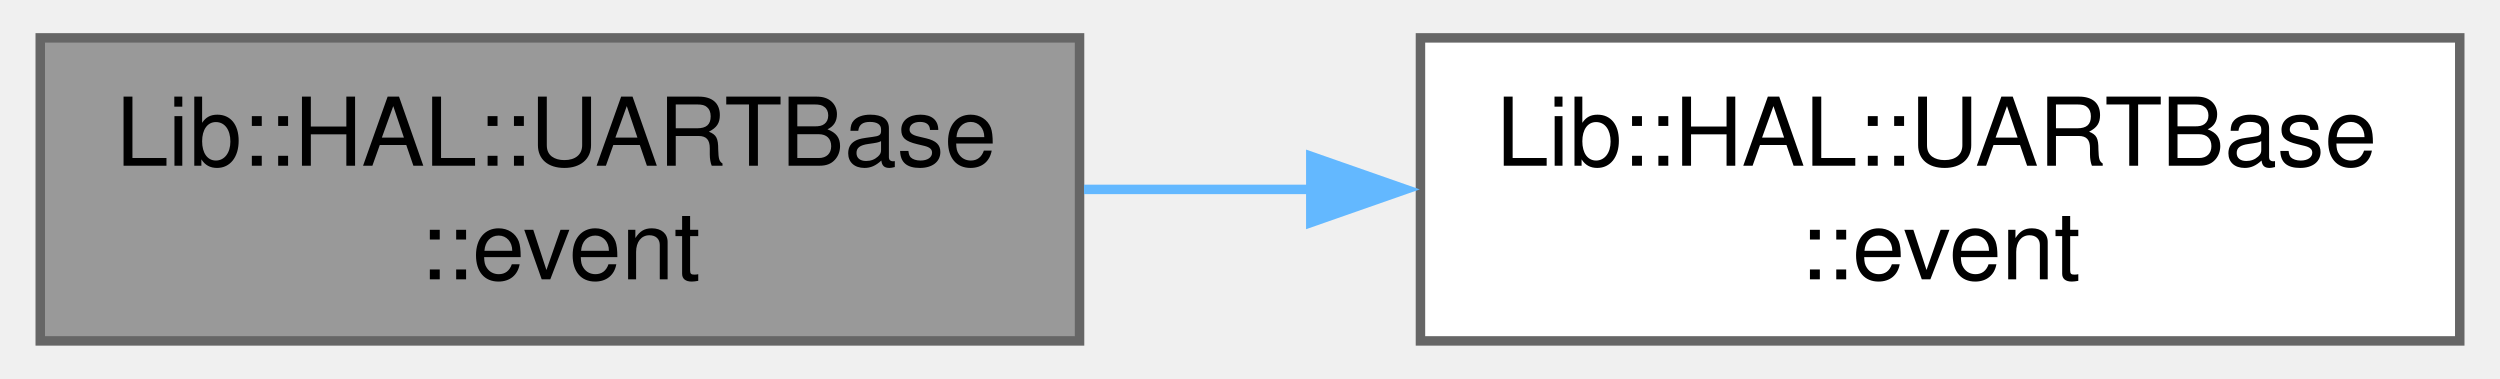
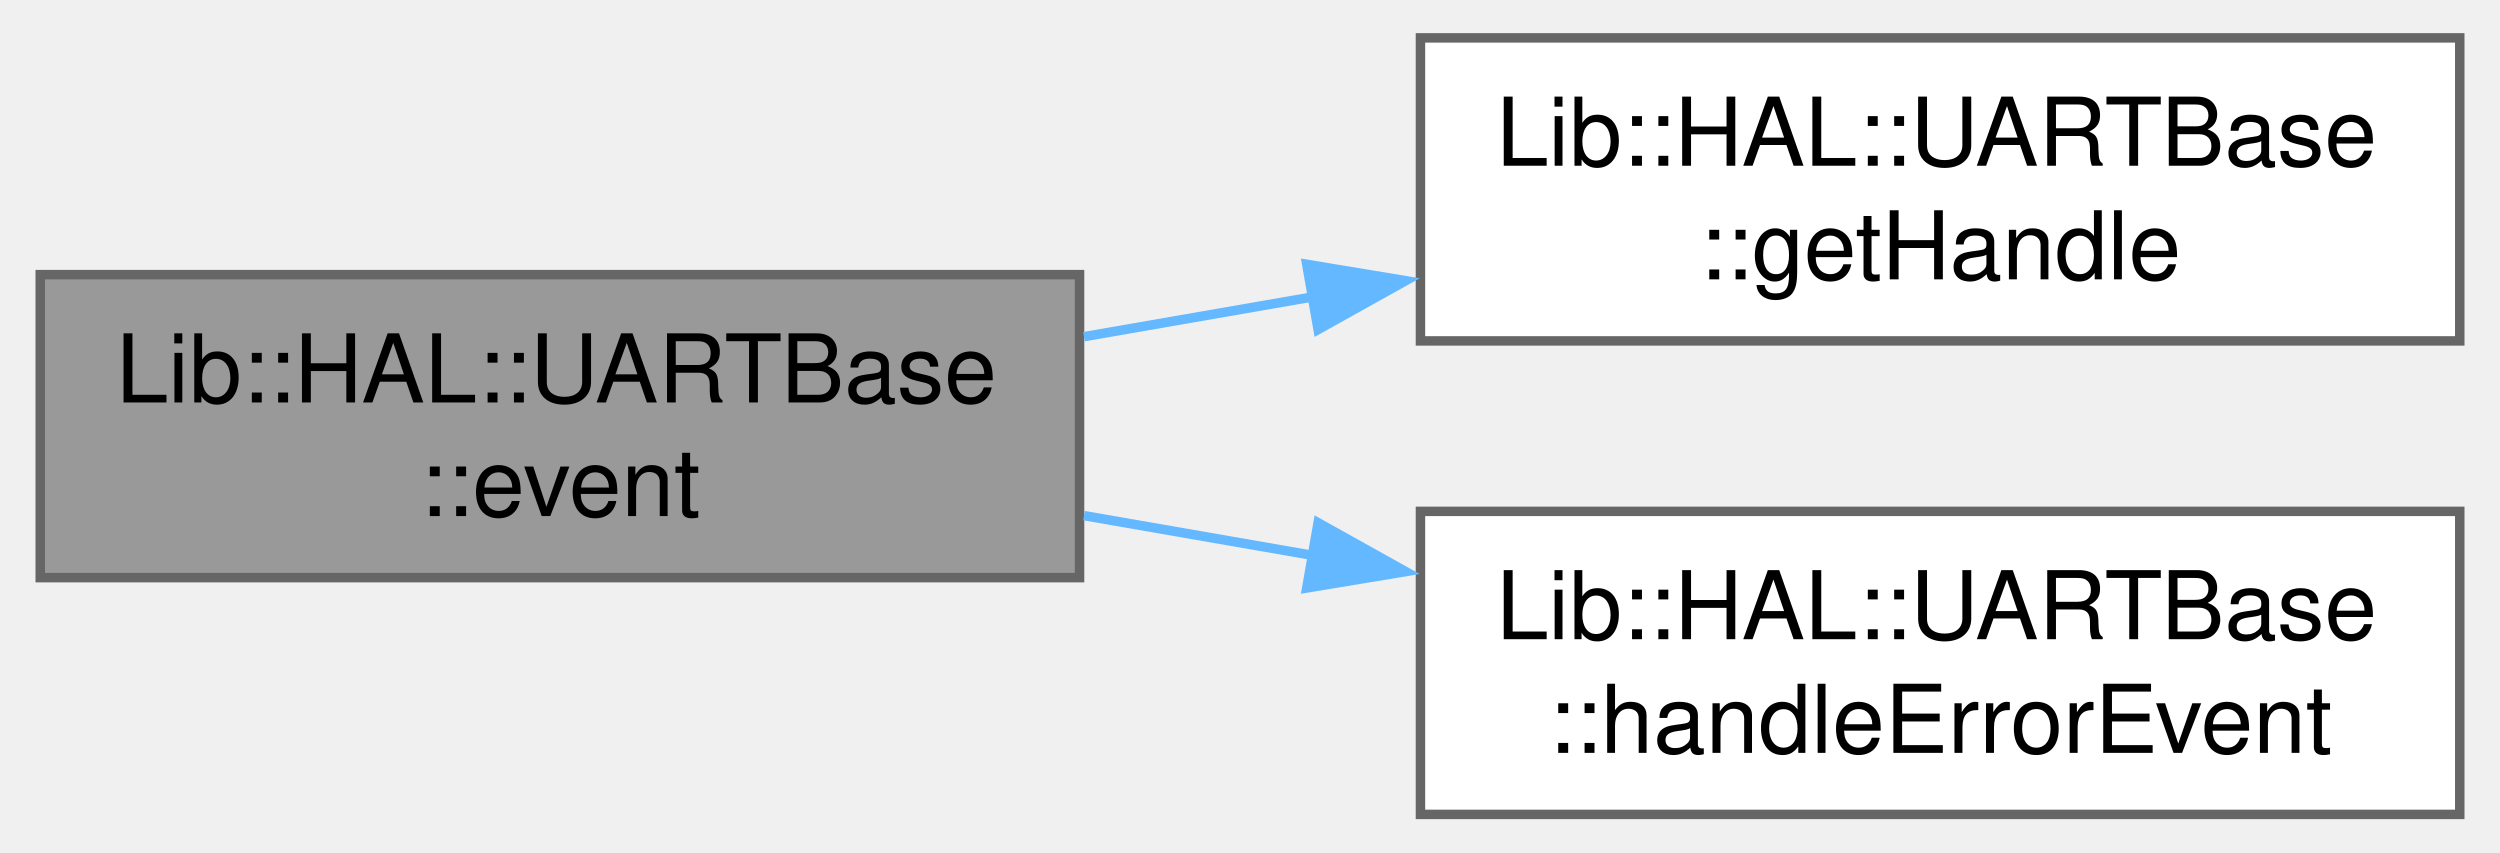
- <svg xmlns="http://www.w3.org/2000/svg" xmlns:xlink="http://www.w3.org/1999/xlink" width="264pt" height="40pt" viewBox="0.00 0.00 263.50 40.00">
-   <g id="graph0" class="graph" transform="scale(1 1) rotate(0) translate(4 36)">
+ <svg xmlns="http://www.w3.org/2000/svg" xmlns:xlink="http://www.w3.org/1999/xlink" width="264pt" height="90pt" viewBox="0.00 0.00 263.50 90.00">
+   <g id="graph0" class="graph" transform="scale(1 1) rotate(0) translate(4 86)">
    <g id="Node000001" class="node">
      <g id="a_Node000001">
-         <a xlink:title="Handles the ISR callback event for the UART.">
-           <polygon fill="#999999" stroke="#666666" points="109.75,-32 0,-32 0,0 109.75,0 109.75,-32" />
-           <text text-anchor="start" x="8" y="-18.5" font-family="Helvetica,sans-Serif" font-size="10.00">Lib::HAL::UARTBase</text>
-           <text text-anchor="middle" x="54.88" y="-6.5" font-family="Helvetica,sans-Serif" font-size="10.00">::event</text>
+         <a xlink:title=" ">
+           <polygon fill="#999999" stroke="#666666" points="109.75,-57 0,-57 0,-25 109.75,-25 109.75,-57" />
+           <text text-anchor="start" x="8" y="-43.5" font-family="Helvetica,sans-Serif" font-size="10.00">Lib::HAL::UARTBase</text>
+           <text text-anchor="middle" x="54.88" y="-31.5" font-family="Helvetica,sans-Serif" font-size="10.00">::event</text>
        </a>
      </g>
    </g>
    <g id="Node000002" class="node">
      <g id="a_Node000002">
-         <a xlink:href="../../de/d55/a00323.html#aaf0d237c81431da31a80d6abd9e613a4" target="_top" xlink:title="Handles the UART event.">
-           <polygon fill="white" stroke="#666666" points="255.5,-32 145.75,-32 145.75,0 255.5,0 255.5,-32" />
-           <text text-anchor="start" x="153.75" y="-18.5" font-family="Helvetica,sans-Serif" font-size="10.00">Lib::HAL::UARTBase</text>
-           <text text-anchor="middle" x="200.62" y="-6.5" font-family="Helvetica,sans-Serif" font-size="10.00">::event</text>
+         <a xlink:href="../../de/d55/a00323.html#ad608aca2a901c18171ad8f78691ac987" target="_top" xlink:title="Gets the UART handle.">
+           <polygon fill="white" stroke="#666666" points="255.5,-82 145.75,-82 145.75,-50 255.5,-50 255.5,-82" />
+           <text text-anchor="start" x="153.75" y="-68.5" font-family="Helvetica,sans-Serif" font-size="10.00">Lib::HAL::UARTBase</text>
+           <text text-anchor="middle" x="200.62" y="-56.5" font-family="Helvetica,sans-Serif" font-size="10.00">::getHandle</text>
        </a>
      </g>
    </g>
    <g id="edge1_Node000001_Node000002" class="edge">
      <g id="a_edge1_Node000001_Node000002">
        <a xlink:title=" ">
-           <path fill="none" stroke="#63b8ff" d="M110.22,-16C118.11,-16 126.3,-16 134.38,-16" />
-           <polygon fill="#63b8ff" stroke="#63b8ff" points="134.17,-19.5 144.17,-16 134.17,-12.5 134.17,-19.5" />
+           <path fill="none" stroke="#63b8ff" d="M110.22,-50.45C118.11,-51.82 126.3,-53.25 134.38,-54.65" />
+           <polygon fill="#63b8ff" stroke="#63b8ff" points="133.74,-58.09 144.19,-56.36 134.94,-51.2 133.74,-58.09" />
+         </a>
+       </g>
+     </g>
+     <g id="Node000003" class="node">
+       <g id="a_Node000003">
+         <a xlink:href="../../de/d55/a00323.html#a7966e1580d664617d73d0aa7b222f6b3" target="_top" xlink:title="Handles UART error events.">
+           <polygon fill="white" stroke="#666666" points="255.5,-32 145.75,-32 145.75,0 255.5,0 255.5,-32" />
+           <text text-anchor="start" x="153.75" y="-18.5" font-family="Helvetica,sans-Serif" font-size="10.00">Lib::HAL::UARTBase</text>
+           <text text-anchor="middle" x="200.62" y="-6.5" font-family="Helvetica,sans-Serif" font-size="10.00">::handleErrorEvent</text>
+         </a>
+       </g>
+     </g>
+     <g id="edge2_Node000001_Node000003" class="edge">
+       <g id="a_edge2_Node000001_Node000003">
+         <a xlink:title=" ">
+           <path fill="none" stroke="#63b8ff" d="M110.22,-31.55C118.11,-30.18 126.3,-28.75 134.38,-27.35" />
+           <polygon fill="#63b8ff" stroke="#63b8ff" points="134.94,-30.8 144.19,-25.64 133.74,-23.91 134.94,-30.8" />
        </a>
      </g>
    </g>
  </g>
</svg>
